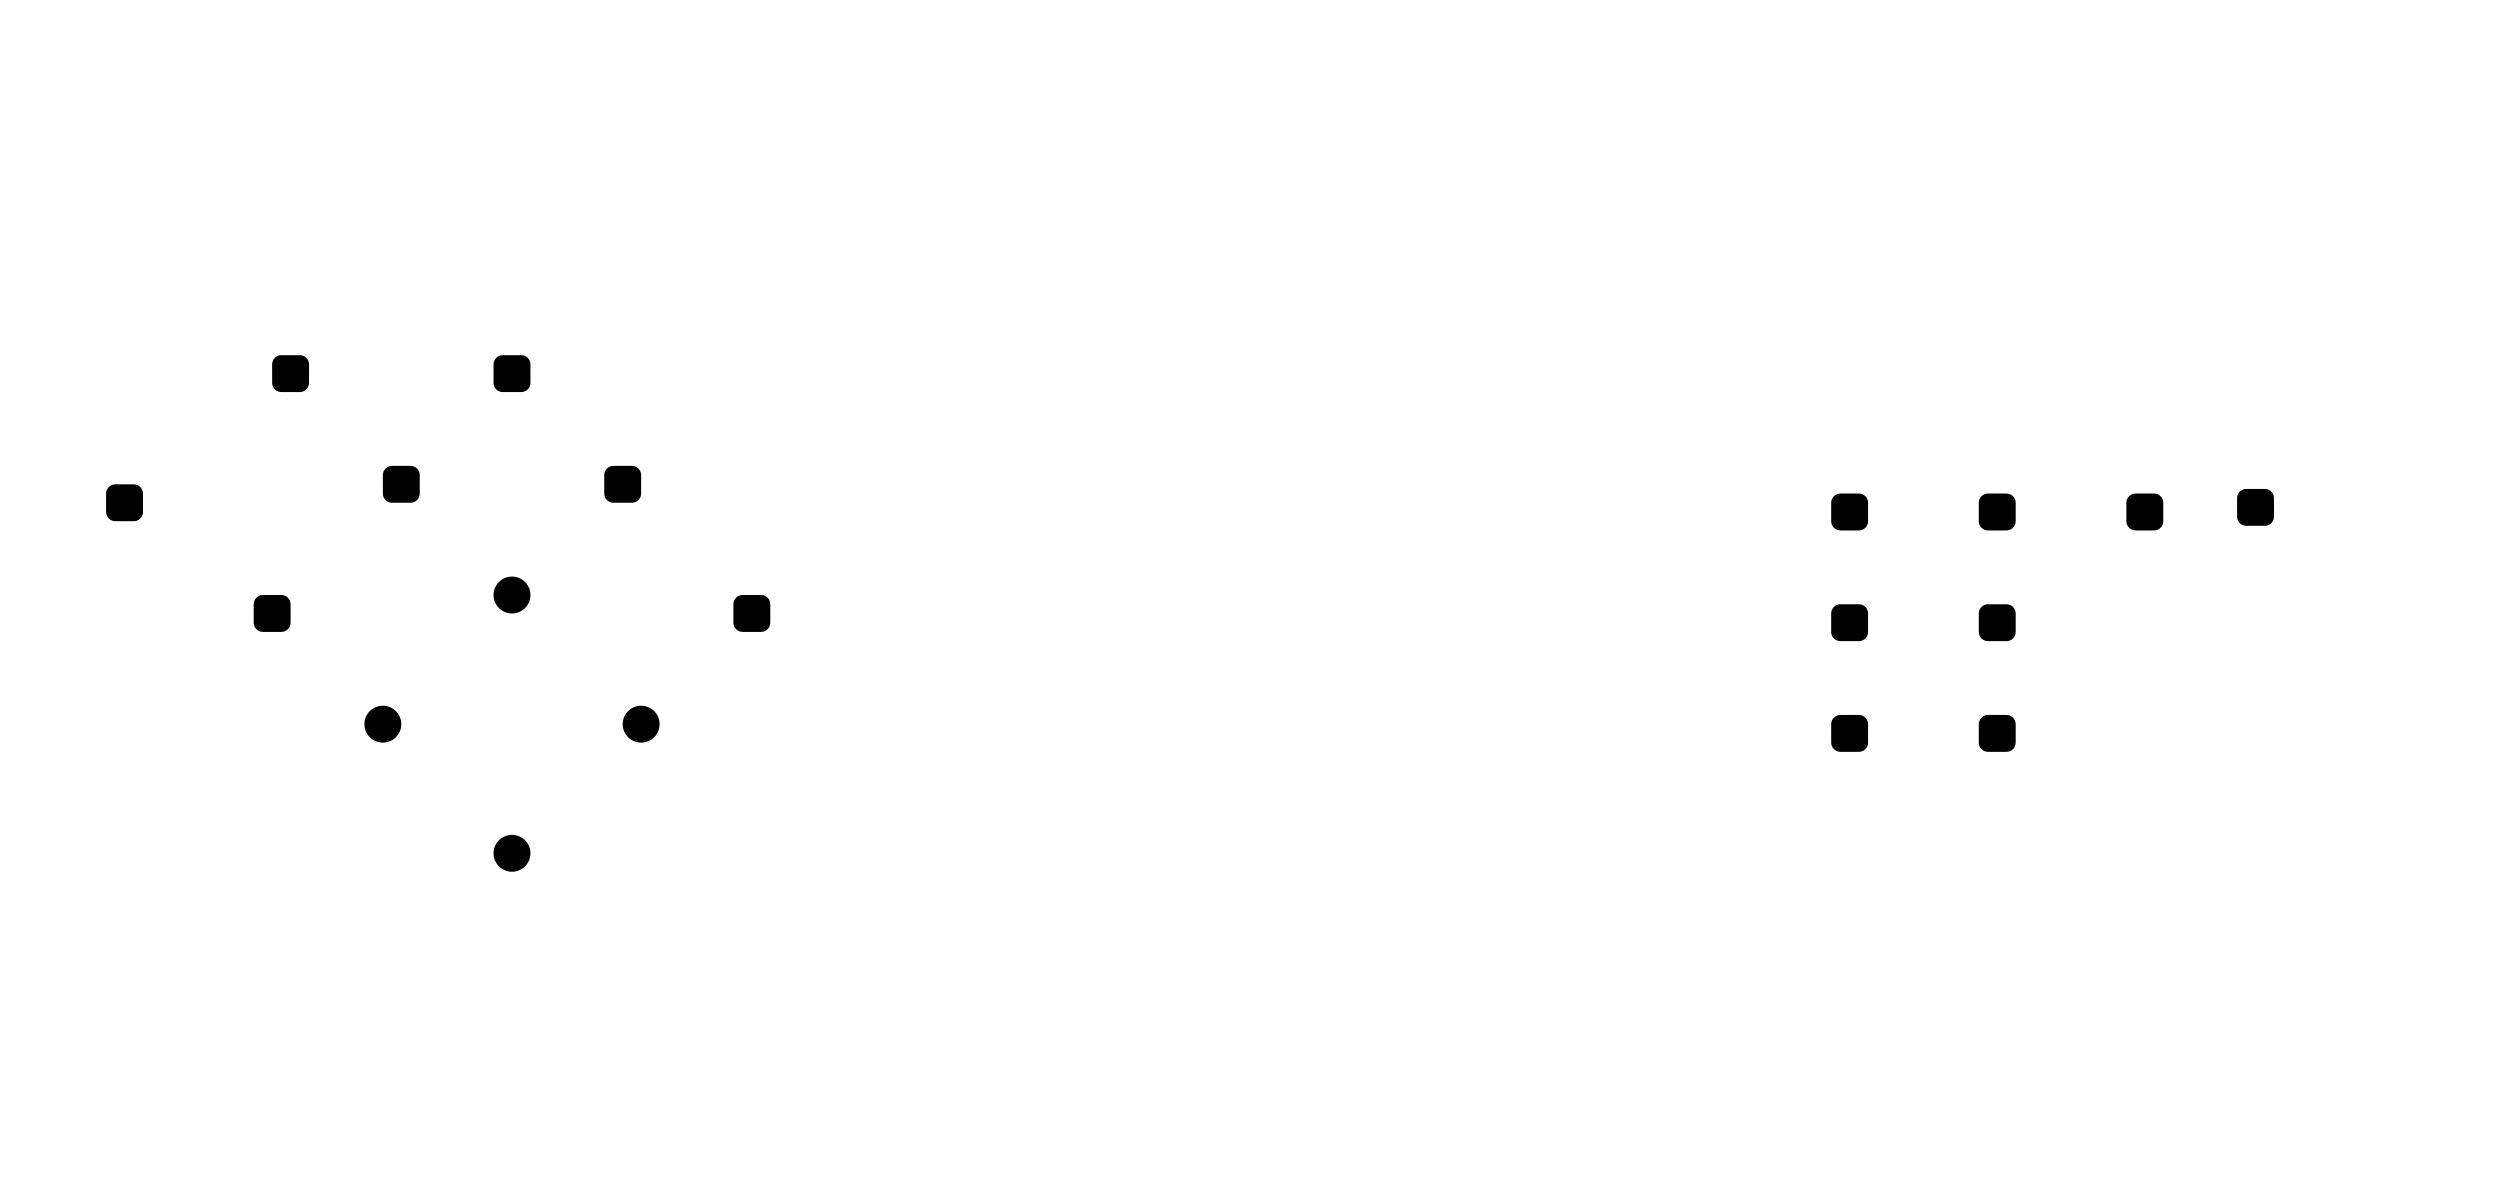
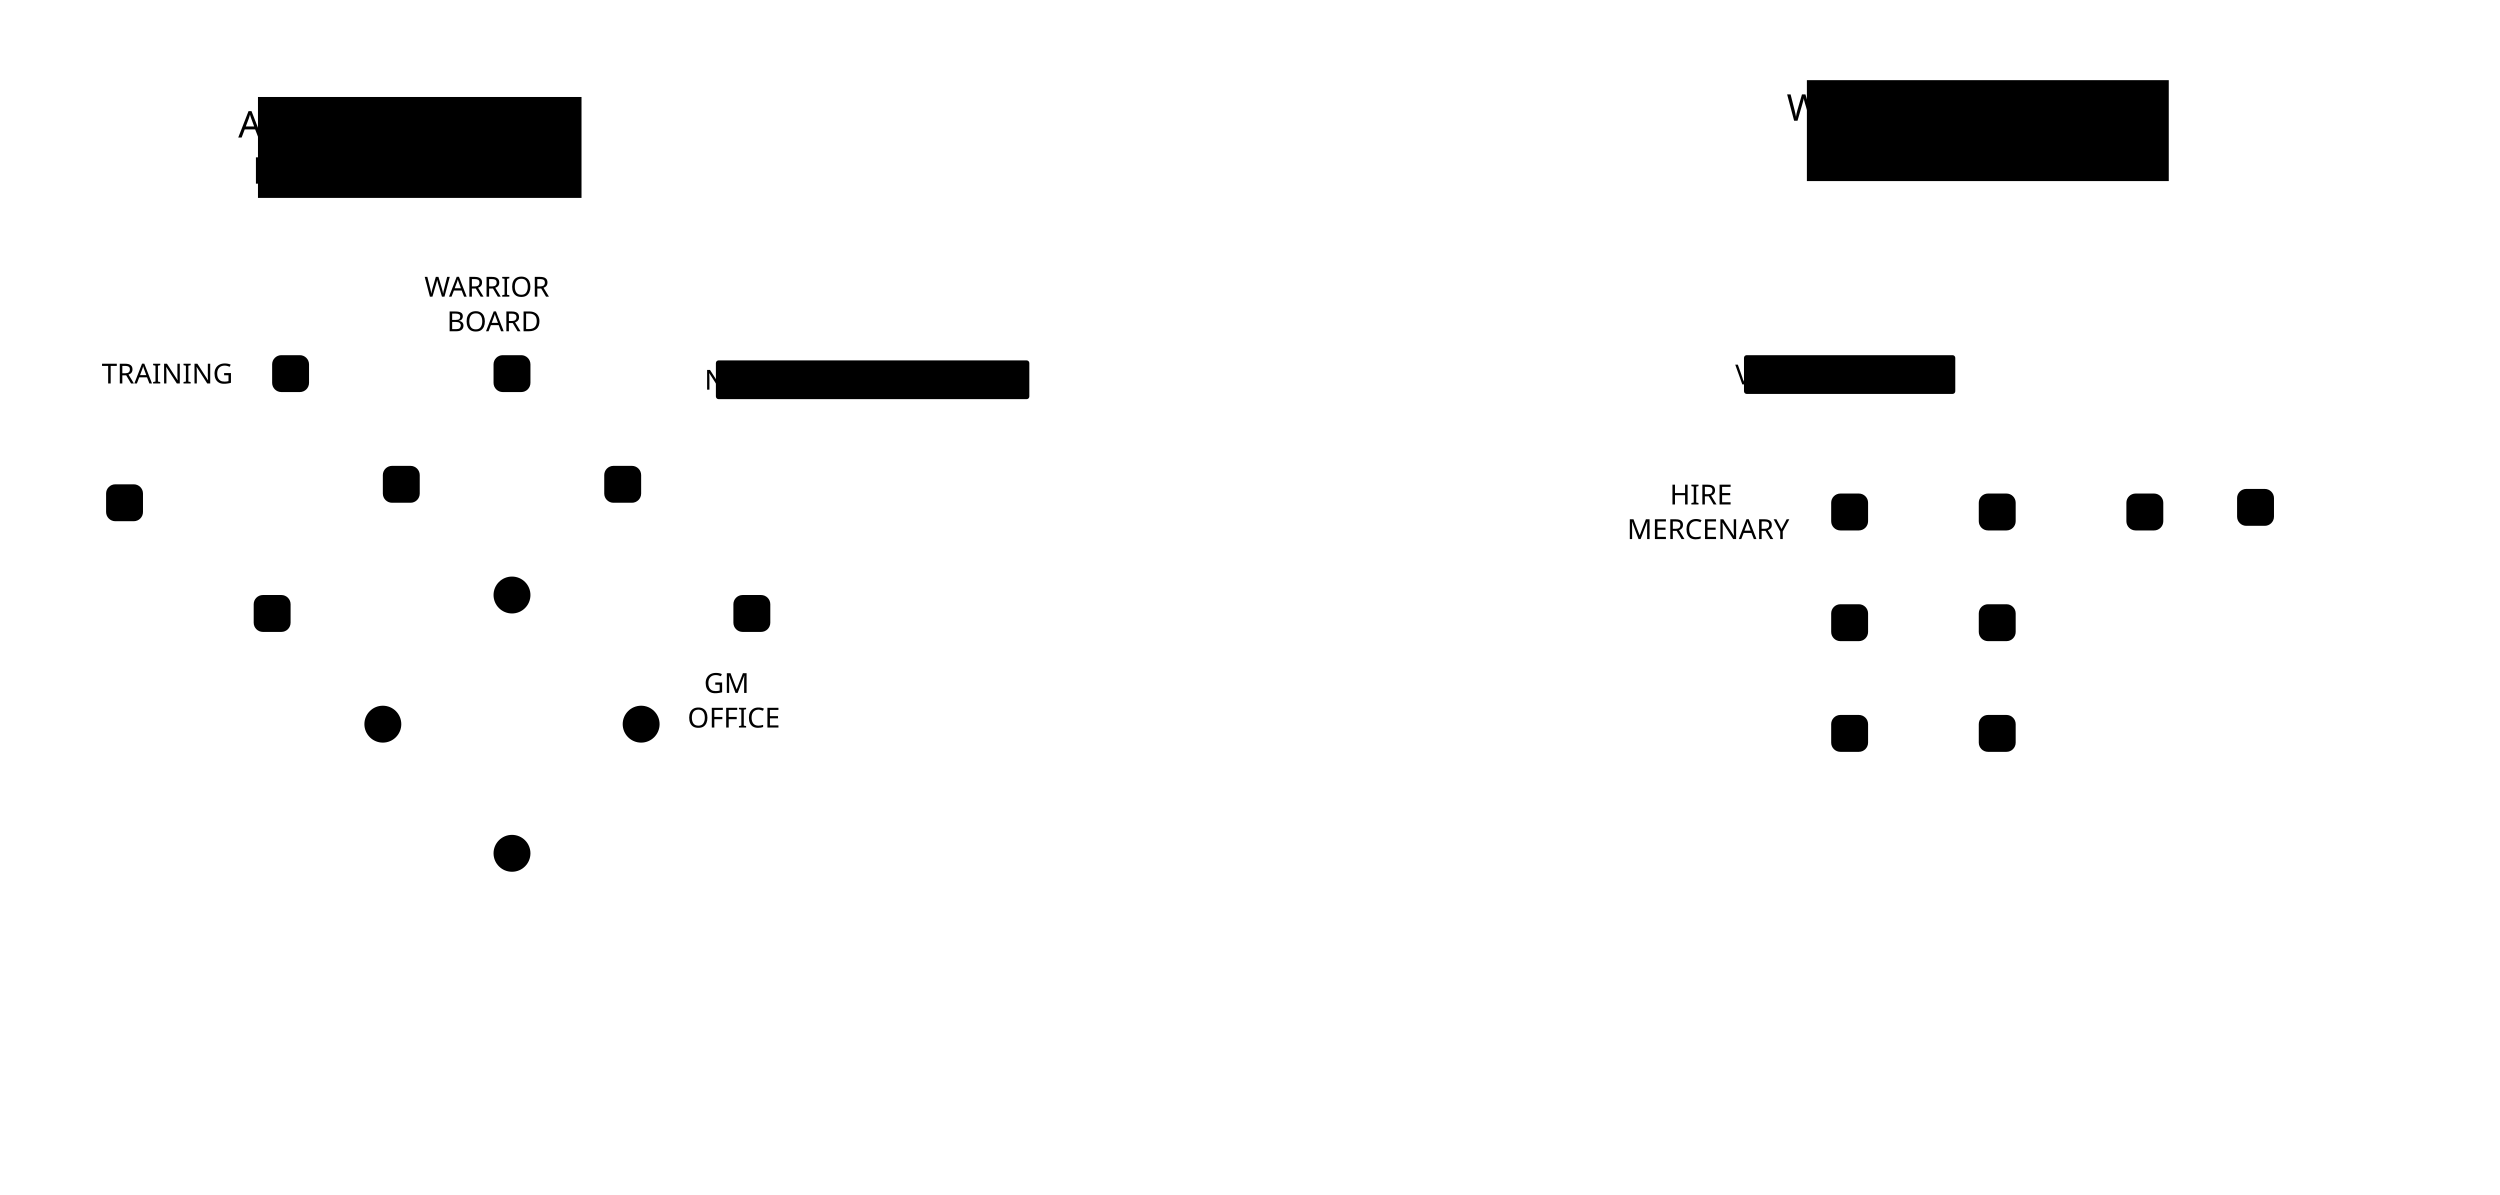
- <svg xmlns="http://www.w3.org/2000/svg" viewBox="0 0 542 259" class="map-svg" data-map-id="13">
-   <g id="layer-artwork" />
+ <svg xmlns="http://www.w3.org/2000/svg" viewBox="0 0 542 259" class="map-svg" data-map-id="13" version="1.1" id="svg3" xml:space="preserve">
+   <defs id="defs3" />
+   <style id="inkscape-font-fix">
+ text, .map-label, .map-label-muted, .map-label-accent,
+ .lib-table, .lib-gap-label, .lib-book-label,
+ .lib-row-num, .lib-book-list, .room-type-label {
+   font-family: "Noto Sans", sans-serif;
+ }
+ </style>
+   <g id="layer-artwork">
+     <text xml:space="preserve" x="162.997" y="150.232" id="text46" class="map-label" text-anchor="middle" font-size="6px" style="font-family:'Noto Sans', sans-serif">
+       <tspan x="162.997" y="150.232" style="font-style:normal;font-variant:normal;font-weight:normal;font-stretch:normal;font-family:NotoSans;-inkscape-font-specification:NotoSans" id="tspan46">GM</tspan>
+       <tspan x="162.997" y="157.732" style="font-style:normal;font-variant:normal;font-weight:normal;font-stretch:normal;font-family:NotoSans;-inkscape-font-specification:NotoSans" id="tspan8">OFFICE</tspan>
+     </text>
+     <rect id="rect20-9" width="70.144" height="21.88" x="55.928" y="21.026" class="city-sign" style="stroke-width:0.672" />
+     <text xml:space="preserve" x="91" y="29.826" id="text21-6" class="city-sign-label" text-anchor="middle" font-size="8px" style="font-family:'Noto Sans', sans-serif">
+       <tspan x="91" y="29.826" style="font-style:normal;font-variant:normal;font-weight:normal;font-stretch:normal;font-family:NotoSans;-inkscape-font-specification:NotoSans" id="tspan20-4">ANKH-MORPORK</tspan>
+       <tspan x="91" y="39.826" style="font-style:normal;font-variant:normal;font-weight:normal;font-stretch:normal;font-family:NotoSans;-inkscape-font-specification:NotoSans" id="tspan3">PALACE GUARDS</tspan>
+     </text>
+     <rect id="rect3" width="78.456" height="21.88" x="391.733" y="17.379" class="city-sign" style="stroke-width:0.672" />
+     <text xml:space="preserve" x="431.173" y="26.179" id="text5" class="city-sign-label" text-anchor="middle" font-size="8px" style="font-family:'Noto Sans', sans-serif">
+       <tspan x="431.173" y="26.179" style="font-style:normal;font-variant:normal;font-weight:normal;font-stretch:normal;font-family:NotoSans;-inkscape-font-specification:NotoSans" id="tspan5">WEAPON MASTERS'</tspan>
+       <tspan x="431.173" y="36.179" style="font-style:normal;font-variant:normal;font-weight:normal;font-stretch:normal;font-family:NotoSans;-inkscape-font-specification:NotoSans" id="tspan6">COURT</tspan>
+     </text>
+     <rect id="rect24" width="45.808" height="8.404" x="378.096" y="77" ry="0.588" class="anno-box" style="stroke-width:1" />
+     <text xml:space="preserve" x="401.216" y="83.335" id="text23" class="map-label" text-anchor="middle" font-size="6px" style="font-family:'Noto Sans', sans-serif">
+       <tspan x="401.216" y="83.335" style="font-style:normal;font-variant:normal;font-weight:normal;font-stretch:normal;font-family:NotoSans;-inkscape-font-specification:NotoSans" id="tspan23">VAGABOND ST.</tspan>
+     </text>
+     <path d="M 401,85.404 V 111" id="path24" class="exit-offmap" />
+     <rect id="rect6" width="67.954" height="8.404" x="155.205" y="78.133" ry="0.588" class="anno-box" style="stroke-width:1" />
+     <text xml:space="preserve" x="188.891" y="84.48" id="text7" class="map-label" text-anchor="middle" font-size="6px" style="font-family:'Noto Sans', sans-serif">
+       <tspan x="188.891" y="84.48" style="font-style:normal;font-variant:normal;font-weight:normal;font-stretch:normal;font-family:NotoSans;-inkscape-font-specification:NotoSans" id="tspan7">NW UPPER BROADWAY</tspan>
+     </text>
+     <path d="M 155.205,86.537 135,105" id="path7" class="exit-offmap" />
+     <text xml:space="preserve" x="40.188" y="83.142" id="text10" class="map-label" text-anchor="middle" font-size="6px" style="font-family:'Noto Sans', sans-serif">
+       <tspan x="40.188" y="83.142" style="font-style:normal;font-variant:normal;font-weight:normal;font-stretch:normal;font-family:NotoSans;-inkscape-font-specification:NotoSans" id="tspan10">TRAINING</tspan>
+     </text>
+     <text xml:space="preserve" x="111.009" y="64.313" id="text11" class="map-label" text-anchor="middle" font-size="6px" style="font-family:'Noto Sans', sans-serif">
+       <tspan x="111.009" y="64.313" style="font-style:normal;font-variant:normal;font-weight:normal;font-stretch:normal;font-family:NotoSans;-inkscape-font-specification:NotoSans" id="tspan11">WARRIOR</tspan>
+       <tspan x="111.009" y="71.813" style="font-style:normal;font-variant:normal;font-weight:normal;font-stretch:normal;font-family:NotoSans;-inkscape-font-specification:NotoSans" id="tspan12">BOARD</tspan>
+     </text>
+     <text xml:space="preserve" x="374.246" y="109.362" id="text14" class="map-label" text-anchor="middle" font-size="6px" style="font-family:'Noto Sans', sans-serif">
+       <tspan x="374.246" y="109.362" style="font-style:normal;font-variant:normal;font-weight:normal;font-stretch:normal;font-family:NotoSans;-inkscape-font-specification:NotoSans" id="tspan14">HIRE</tspan>
+       <tspan x="374.246" y="116.862" style="font-style:normal;font-variant:normal;font-weight:normal;font-stretch:normal;font-family:NotoSans;-inkscape-font-specification:NotoSans" id="tspan15">MERCENARY</tspan>
+     </text>
+   </g>
  <g id="layer-exits">
    <line id="edge-22cb1754a73395759e82a1dbe8c51dd8be5b9401-4eac413f2e3a4a44f3a673ecdb0dbe4683b4fab4" class="exit" x1="401" y1="111" x2="401" y2="135" />
    <line id="edge-4eac413f2e3a4a44f3a673ecdb0dbe4683b4fab4-591fbb893e9e0fc9876b9144467cd498b5616578" class="exit" x1="401" y1="135" x2="433" y2="135" />
    <line id="edge-4eac413f2e3a4a44f3a673ecdb0dbe4683b4fab4-65f5f055eef03f846ef0198c397d03bea70cb675" class="exit" x1="401" y1="135" x2="401" y2="159" />
    <line id="edge-305627fd4ae44deb99a08820224b4a7acc719b8b-591fbb893e9e0fc9876b9144467cd498b5616578" class="exit" x1="433" y1="159" x2="433" y2="135" />
    <line id="edge-591fbb893e9e0fc9876b9144467cd498b5616578-62f6b3f50ef49ca7fd8105ecf96764e0b1a9463a" class="exit" x1="433" y1="135" x2="433" y2="111" />
    null
    <line id="edge-e4f74aa8c18b572fc5d7ccb7f560e9a722ae11b6-f3a806329d4a147a45597c3983851736f4479446" class="exit" x1="465" y1="111" x2="489" y2="110" />
    <line id="edge-2b1f073a1de9cee7708c98fbf5d54182d57ebc96-d5b54f04904f81f73dbec4da0bd5d263b3910d77" class="exit" x1="111" y1="129" x2="135" y2="105" />
    <line id="edge-4711f12f0554ca2a531c485a87f4dd115da8e20d-d5b54f04904f81f73dbec4da0bd5d263b3910d77" class="exit" x1="111" y1="81" x2="135" y2="105" />
    <line id="edge-0d0af79d73e61a5a0f26305e268f714263d265f9-2b1f073a1de9cee7708c98fbf5d54182d57ebc96" class="exit" x1="139" y1="157" x2="111" y2="129" />
    <line id="edge-2b1f073a1de9cee7708c98fbf5d54182d57ebc96-597206ad46db04edee523461b0849d14a535d1fe" class="exit" x1="111" y1="129" x2="87" y2="105" />
    <line id="edge-2b1f073a1de9cee7708c98fbf5d54182d57ebc96-d8d7736fcd7c173602a8c975fb3f5c558c052720" class="exit" x1="111" y1="129" x2="83" y2="157" />
    <line id="edge-337a7e6f801aa9937ab51c3822fee16cad0d2cc7-597206ad46db04edee523461b0849d14a535d1fe" class="exit" x1="63" y1="81" x2="87" y2="105" />
    <line id="edge-0d0af79d73e61a5a0f26305e268f714263d265f9-40bb6bad8a07db87bf75b4d8f15dd8866bf7dc02" class="exit" x1="139" y1="157" x2="111" y2="185" />
    <line id="edge-0d0af79d73e61a5a0f26305e268f714263d265f9-6aab94d9d2009ac8d1a007389e539256972864b0" class="exit" x1="139" y1="157" x2="163" y2="133" />
    <line id="edge-40bb6bad8a07db87bf75b4d8f15dd8866bf7dc02-d8d7736fcd7c173602a8c975fb3f5c558c052720" class="exit" x1="111" y1="185" x2="83" y2="157" />
    <line id="edge-6159fbd9e5f18945824a54fbd11d5d1239818c19-d8d7736fcd7c173602a8c975fb3f5c558c052720" class="exit" x1="59" y1="133" x2="83" y2="157" />
    <line id="edge-6159fbd9e5f18945824a54fbd11d5d1239818c19-9734cf06ac2ff728b531b00e1bc99763b0bb982d" class="exit" x1="59" y1="133" x2="27" y2="109" />
  </g>
  <g id="layer-rooms">
    <rect id="room-22cb1754a73395759e82a1dbe8c51dd8be5b9401" class="room indoor room-food" data-label="Weapon Masters' Court's bar" x="397" y="107" width="8" height="8" rx="2" />
-     <text class="room-type-label" font-size="4.5" x="401" y="111" text-anchor="middle" dominant-baseline="central">F</text>
+     <text class="room-type-label" font-size="4.5" x="401" y="111" text-anchor="middle" dominant-baseline="central" id="text1">F</text>
    <rect id="room-4eac413f2e3a4a44f3a673ecdb0dbe4683b4fab4" class="room indoor" data-label="Weapon Masters' Court recruitment centre" x="397" y="131" width="8" height="8" rx="2" />
    <rect id="room-65f5f055eef03f846ef0198c397d03bea70cb675" class="room indoor" data-label="fighting pit" x="397" y="155" width="8" height="8" rx="2" />
    <rect id="room-591fbb893e9e0fc9876b9144467cd498b5616578" class="room indoor" data-label="Weapon Masters' Court practice centre" x="429" y="131" width="8" height="8" rx="2" />
-     <polygon class="stair-symbol" points="433,132 430.5,137 435.5,137" />
+     <polygon class="stair-symbol" points="433,132 430.5,137 435.5,137" id="polygon1" />
    <rect id="room-305627fd4ae44deb99a08820224b4a7acc719b8b" class="room indoor" data-label="Weapon Masters' Court smithy" x="429" y="155" width="8" height="8" rx="2" />
    <rect id="room-62f6b3f50ef49ca7fd8105ecf96764e0b1a9463a" class="room indoor room-weapon" data-label="Weapon Masters' Court armoury" x="429" y="107" width="8" height="8" rx="2" />
-     <text class="room-type-label" font-size="4.5" x="433" y="111" text-anchor="middle" dominant-baseline="central">W</text>
+     <text class="room-type-label" font-size="4.5" x="433" y="111" text-anchor="middle" dominant-baseline="central" id="text2">W</text>
    <rect id="room-f3a806329d4a147a45597c3983851736f4479446" class="room indoor" data-label="landing" x="485" y="106" width="8" height="8" rx="2" />
-     <polygon class="stair-symbol" points="489,113 486.5,108 491.5,108" />
+     <polygon class="stair-symbol" points="489,113 486.5,108 491.5,108" id="polygon2" />
    <rect id="room-e4f74aa8c18b572fc5d7ccb7f560e9a722ae11b6" class="room indoor" data-label="balcony" x="461" y="107" width="8" height="8" rx="2" />
    <rect id="room-d5b54f04904f81f73dbec4da0bd5d263b3910d77" class="room indoor" data-label="lobby of the Palace Guard" x="131" y="101" width="8" height="8" rx="2" />
    <rect id="room-4711f12f0554ca2a531c485a87f4dd115da8e20d" class="room indoor" data-label="Palace Guard message room" x="107" y="77" width="8" height="8" rx="2" />
    <circle id="room-2b1f073a1de9cee7708c98fbf5d54182d57ebc96" class="room outdoor" data-label="northern corner of a courtyard" cx="111" cy="129" r="4" />
    <rect id="room-597206ad46db04edee523461b0849d14a535d1fe" class="room indoor" data-label="Palace Guard training area" x="83" y="101" width="8" height="8" rx="2" />
    <rect id="room-337a7e6f801aa9937ab51c3822fee16cad0d2cc7" class="room indoor" data-label="arena for armed combat" x="59" y="77" width="8" height="8" rx="2" />
    <circle id="room-0d0af79d73e61a5a0f26305e268f714263d265f9" class="room outdoor" data-label="eastern corner of a courtyard" cx="139" cy="157" r="4" />
    <circle id="room-40bb6bad8a07db87bf75b4d8f15dd8866bf7dc02" class="room outdoor" data-label="southern corner of a courtyard" cx="111" cy="185" r="4" />
    <circle id="room-d8d7736fcd7c173602a8c975fb3f5c558c052720" class="room outdoor" data-label="western corner of a courtyard" cx="83" cy="157" r="4" />
    <rect id="room-6159fbd9e5f18945824a54fbd11d5d1239818c19" class="room indoor" data-label="Palace Guard smithy" x="55" y="129" width="8" height="8" rx="2" />
    <rect id="room-9734cf06ac2ff728b531b00e1bc99763b0bb982d" class="room indoor room-armour" data-label="Palace Guard armoury" x="23" y="105" width="8" height="8" rx="2" />
-     <text class="room-type-label" font-size="4.5" x="27" y="109" text-anchor="middle" dominant-baseline="central">A</text>
+     <text class="room-type-label" font-size="4.5" x="27" y="109" text-anchor="middle" dominant-baseline="central" id="text3">A</text>
    <rect id="room-6aab94d9d2009ac8d1a007389e539256972864b0" class="room indoor" data-label="office of the Guildmaster of the Ankh-Morpork Palace Guard" x="159" y="129" width="8" height="8" rx="2" />
  </g>
  <g id="layer-room-labels" />
  <g id="layer-labels" />
</svg>
